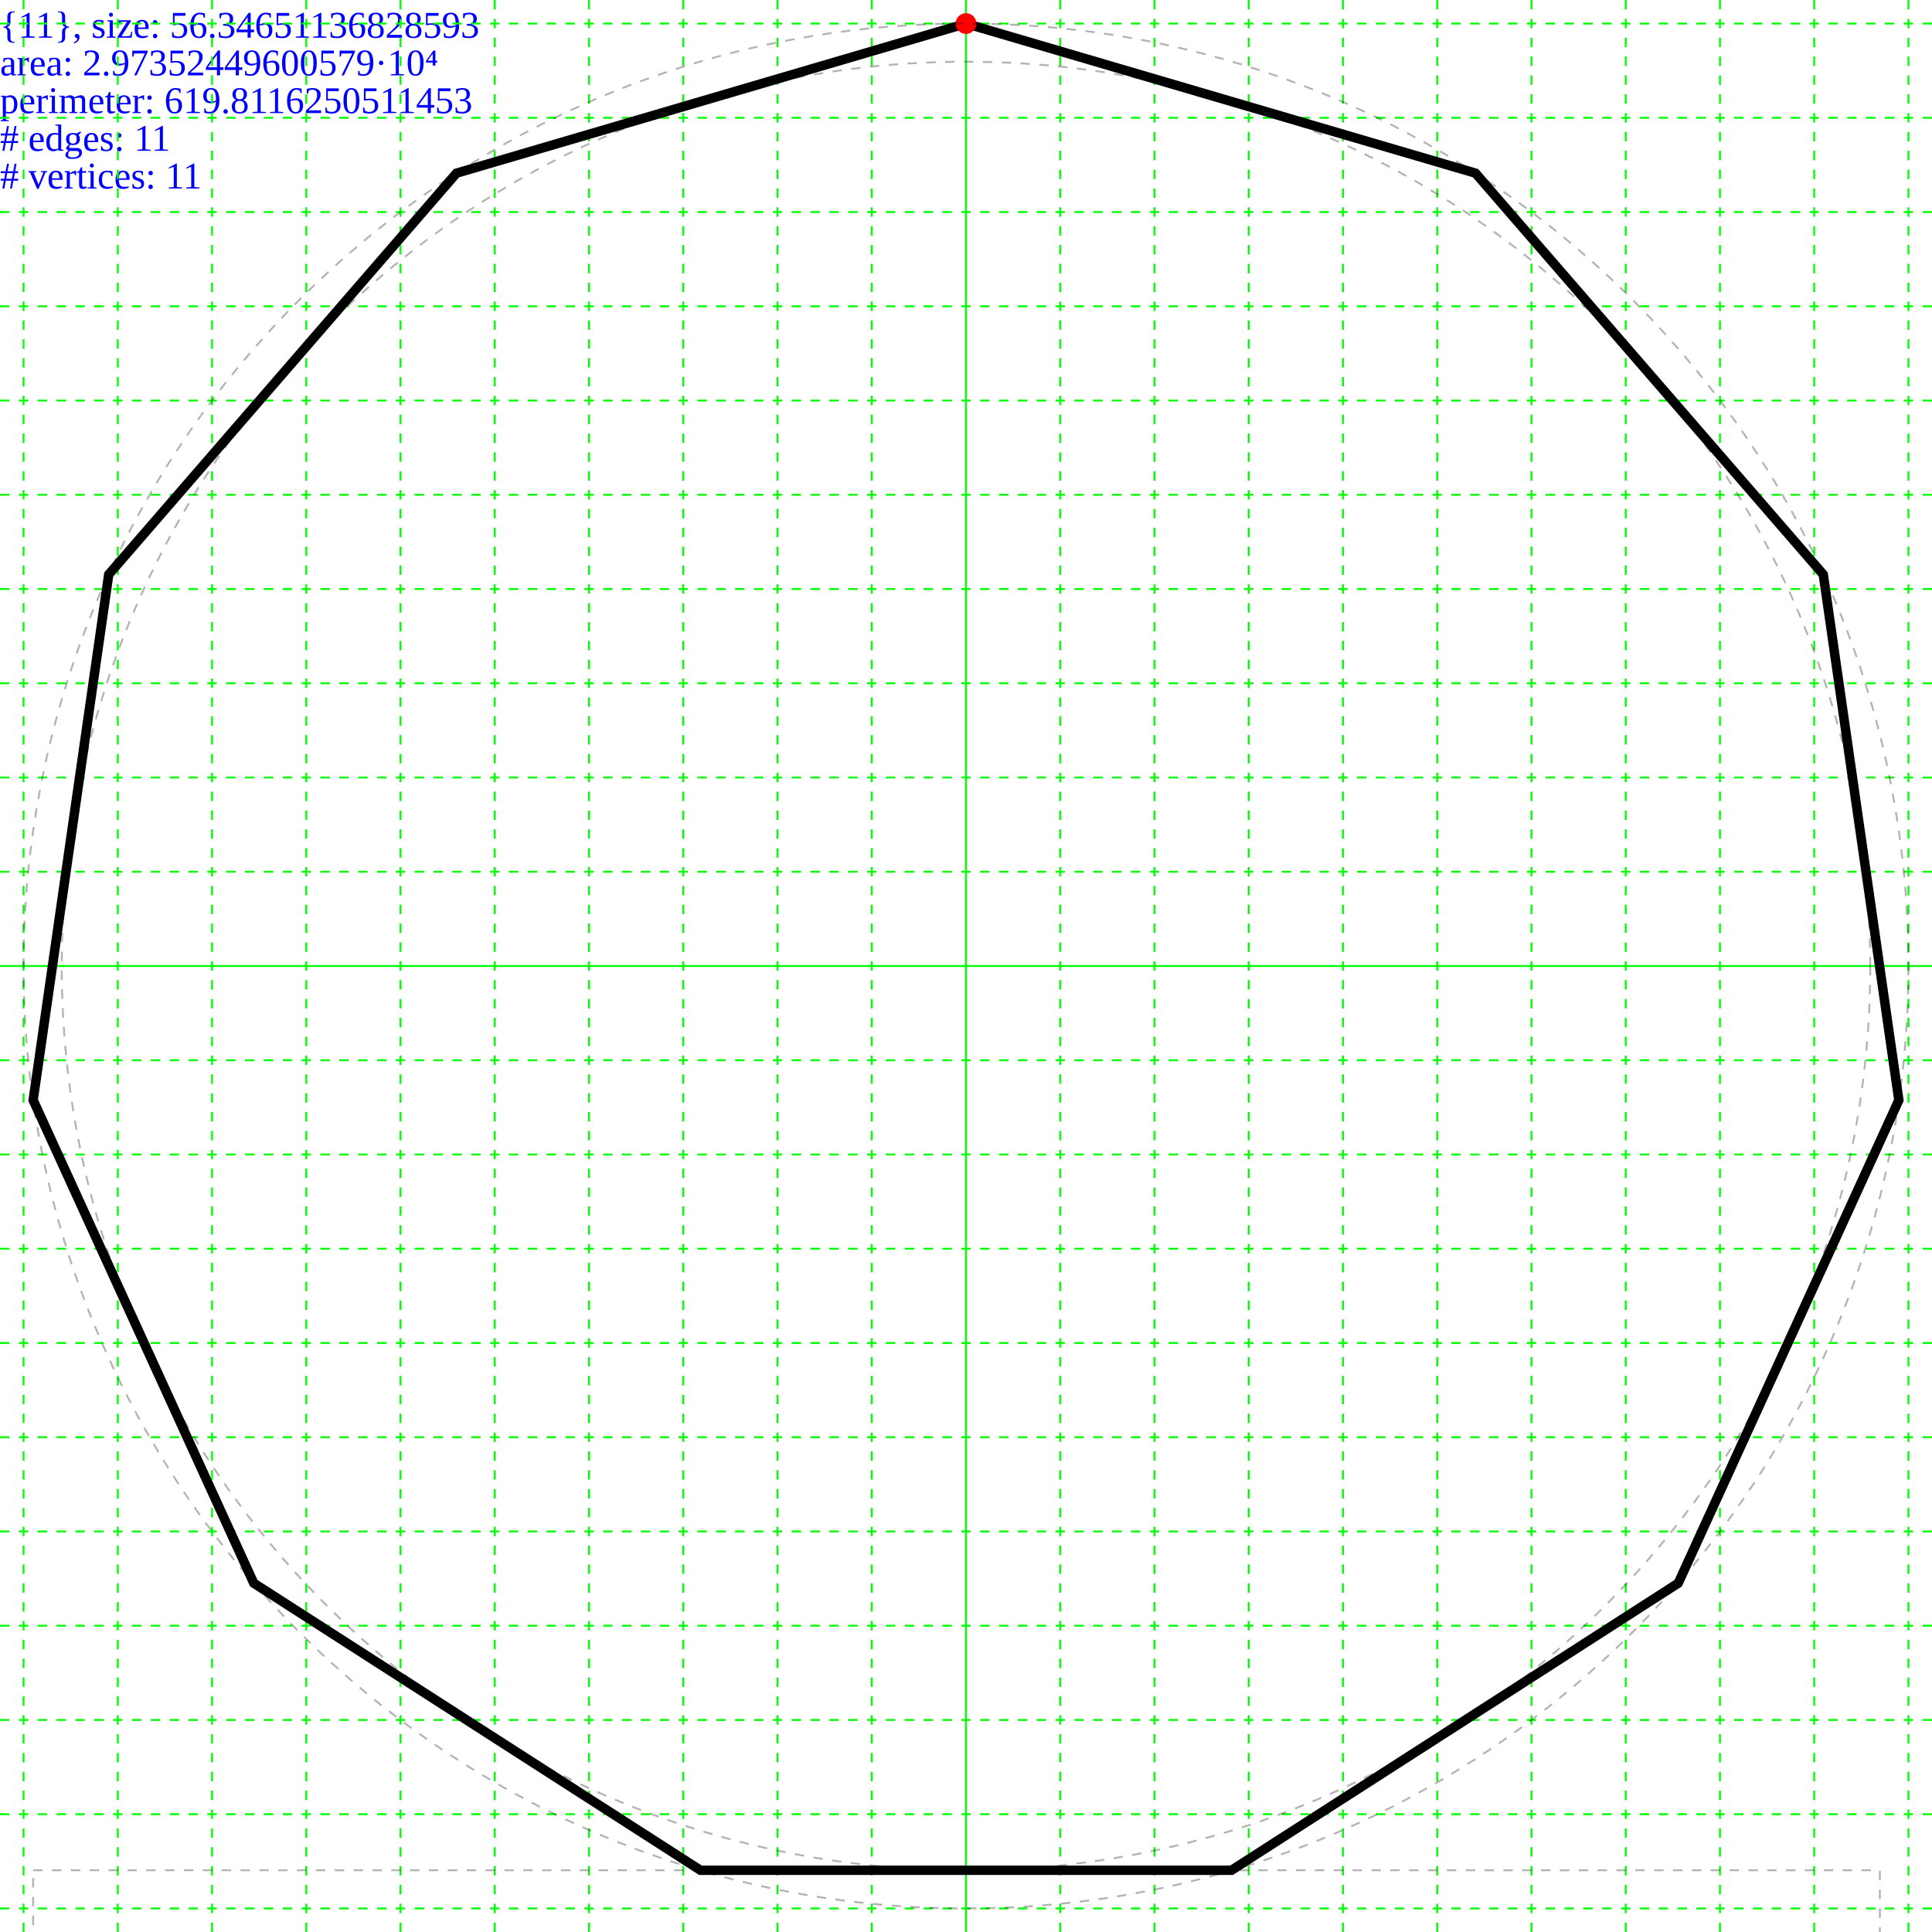
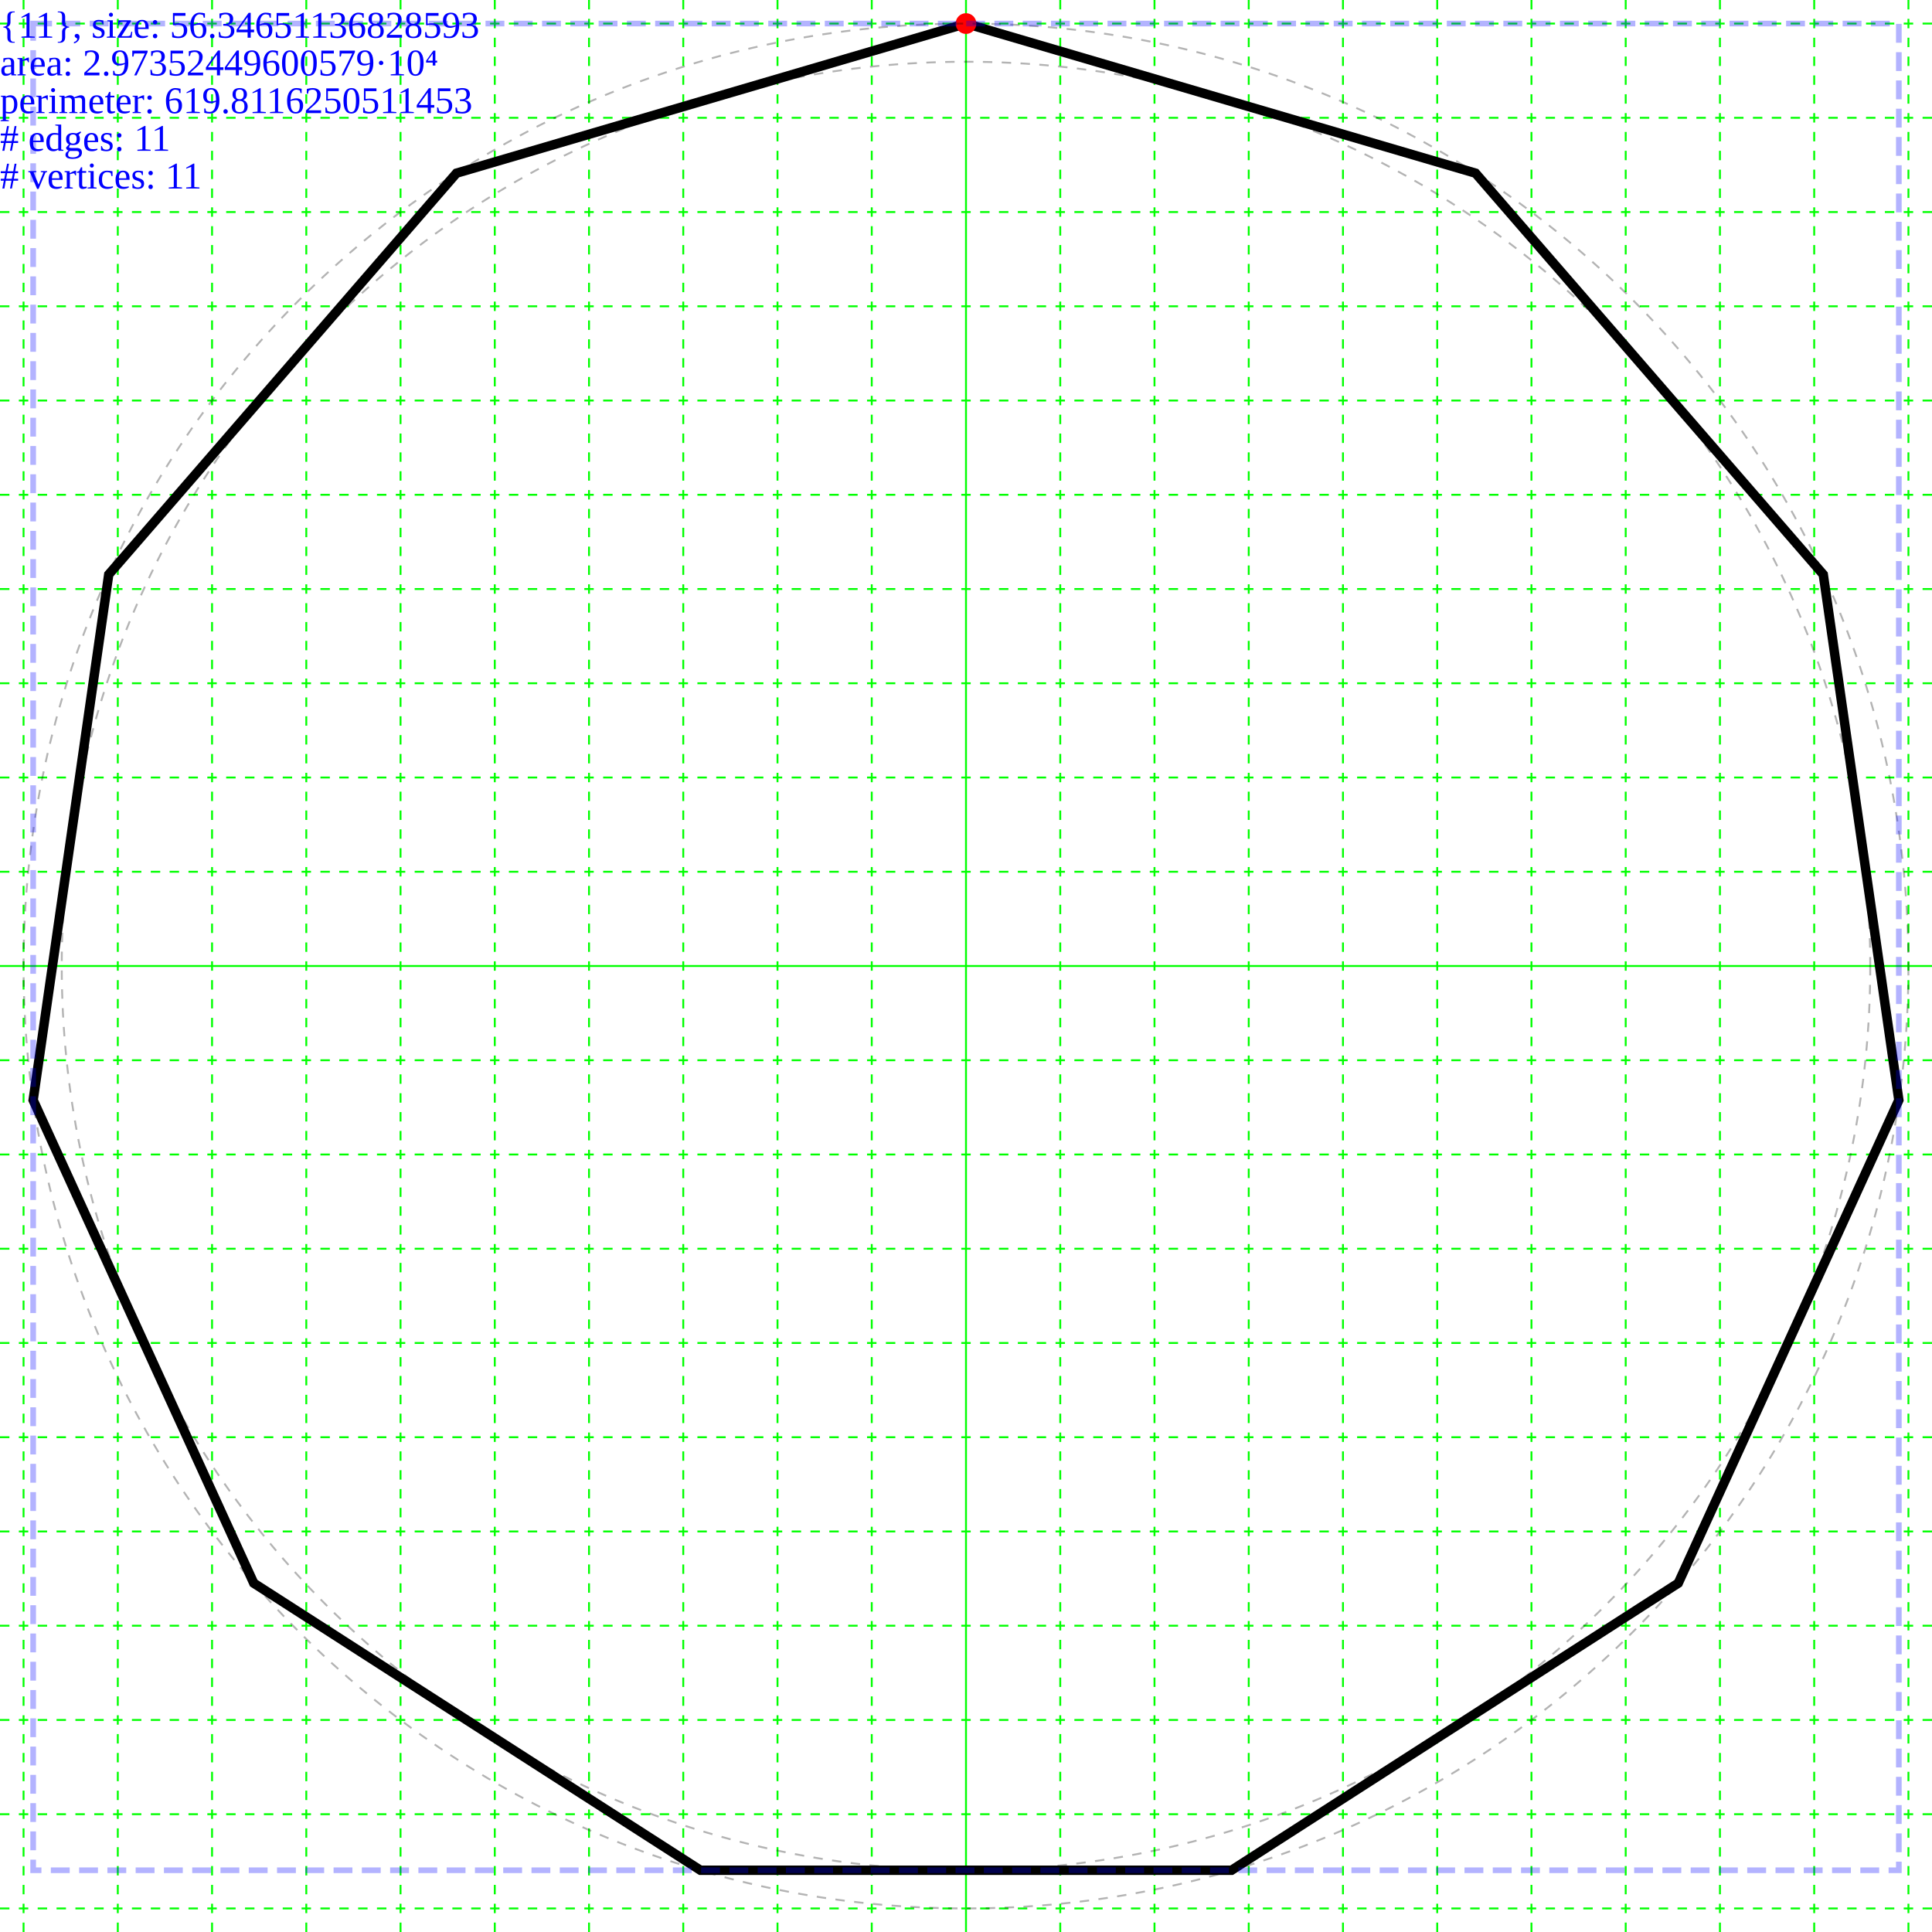
<svg xmlns="http://www.w3.org/2000/svg" height="205.0" width="205.0">
-   <g>
-     <text fill="blue" font-size="4.0" id="info" x="0" y="0">
-       <tspan dy="4.0" x="0">{11}, size: 56.34651136828593</tspan>
-       <tspan dy="4.0" x="0">area: 2.97352449600579·10⁴</tspan>
-       <tspan dy="4.0" x="0">perimeter: 619.8116250511453</tspan>
-       <tspan dy="4.0" x="0"># edges: 11</tspan>
-       <tspan dy="4.0" x="0"># vertices: 11</tspan>
-     </text>
-   </g>
  <g transform="translate(102.5,102.5)">
    <g id="grid">
      <line stroke="#00ff00" stroke-width="0.2" x1="0" x2="0" y1="-102.5" y2="102.5" />
      <line stroke="#00ff00" stroke-dasharray="1,1" stroke-width="0.2" x1="10.0" x2="10.0" y1="-102.5" y2="102.5" />
      <line stroke="#00ff00" stroke-dasharray="1,1" stroke-width="0.2" x1="-10.0" x2="-10.0" y1="-102.5" y2="102.5" />
      <line stroke="#00ff00" stroke-dasharray="1,1" stroke-width="0.2" x1="20.0" x2="20.0" y1="-102.5" y2="102.5" />
      <line stroke="#00ff00" stroke-dasharray="1,1" stroke-width="0.2" x1="-20.0" x2="-20.0" y1="-102.5" y2="102.5" />
      <line stroke="#00ff00" stroke-dasharray="1,1" stroke-width="0.2" x1="30.0" x2="30.0" y1="-102.5" y2="102.5" />
      <line stroke="#00ff00" stroke-dasharray="1,1" stroke-width="0.2" x1="-30.0" x2="-30.0" y1="-102.5" y2="102.5" />
      <line stroke="#00ff00" stroke-dasharray="1,1" stroke-width="0.2" x1="40.0" x2="40.0" y1="-102.5" y2="102.5" />
      <line stroke="#00ff00" stroke-dasharray="1,1" stroke-width="0.2" x1="-40.0" x2="-40.0" y1="-102.5" y2="102.5" />
      <line stroke="#00ff00" stroke-dasharray="1,1" stroke-width="0.2" x1="50.0" x2="50.0" y1="-102.5" y2="102.5" />
      <line stroke="#00ff00" stroke-dasharray="1,1" stroke-width="0.2" x1="-50.0" x2="-50.0" y1="-102.5" y2="102.5" />
      <line stroke="#00ff00" stroke-dasharray="1,1" stroke-width="0.2" x1="60.0" x2="60.0" y1="-102.5" y2="102.5" />
      <line stroke="#00ff00" stroke-dasharray="1,1" stroke-width="0.2" x1="-60.0" x2="-60.0" y1="-102.5" y2="102.5" />
      <line stroke="#00ff00" stroke-dasharray="1,1" stroke-width="0.2" x1="70.0" x2="70.0" y1="-102.5" y2="102.5" />
      <line stroke="#00ff00" stroke-dasharray="1,1" stroke-width="0.2" x1="-70.0" x2="-70.0" y1="-102.5" y2="102.5" />
      <line stroke="#00ff00" stroke-dasharray="1,1" stroke-width="0.2" x1="80.0" x2="80.0" y1="-102.5" y2="102.5" />
      <line stroke="#00ff00" stroke-dasharray="1,1" stroke-width="0.2" x1="-80.0" x2="-80.0" y1="-102.5" y2="102.5" />
      <line stroke="#00ff00" stroke-dasharray="1,1" stroke-width="0.2" x1="90.0" x2="90.0" y1="-102.5" y2="102.5" />
      <line stroke="#00ff00" stroke-dasharray="1,1" stroke-width="0.2" x1="-90.0" x2="-90.0" y1="-102.5" y2="102.5" />
      <line stroke="#00ff00" stroke-dasharray="1,1" stroke-width="0.2" x1="100.0" x2="100.0" y1="-102.5" y2="102.5" />
      <line stroke="#00ff00" stroke-dasharray="1,1" stroke-width="0.2" x1="-100.0" x2="-100.0" y1="-102.5" y2="102.5" />
      <line stroke="#00ff00" stroke-dasharray="1,1" stroke-width="0.2" x1="110.0" x2="110.0" y1="-102.5" y2="102.5" />
      <line stroke="#00ff00" stroke-dasharray="1,1" stroke-width="0.2" x1="-110.0" x2="-110.0" y1="-102.5" y2="102.5" />
      <line stroke="#00ff00" stroke-width="0.2" x1="-102.5" x2="102.5" y1="0" y2="0" />
      <line stroke="#00ff00" stroke-dasharray="1,1" stroke-width="0.2" x1="-102.5" x2="102.5" y1="10.0" y2="10.0" />
      <line stroke="#00ff00" stroke-dasharray="1,1" stroke-width="0.2" x1="-102.5" x2="102.5" y1="-10.0" y2="-10.0" />
      <line stroke="#00ff00" stroke-dasharray="1,1" stroke-width="0.2" x1="-102.5" x2="102.5" y1="20.0" y2="20.0" />
      <line stroke="#00ff00" stroke-dasharray="1,1" stroke-width="0.2" x1="-102.5" x2="102.5" y1="-20.0" y2="-20.0" />
      <line stroke="#00ff00" stroke-dasharray="1,1" stroke-width="0.2" x1="-102.5" x2="102.5" y1="30.0" y2="30.0" />
      <line stroke="#00ff00" stroke-dasharray="1,1" stroke-width="0.2" x1="-102.5" x2="102.5" y1="-30.0" y2="-30.0" />
      <line stroke="#00ff00" stroke-dasharray="1,1" stroke-width="0.2" x1="-102.5" x2="102.5" y1="40.0" y2="40.0" />
      <line stroke="#00ff00" stroke-dasharray="1,1" stroke-width="0.2" x1="-102.5" x2="102.5" y1="-40.0" y2="-40.0" />
      <line stroke="#00ff00" stroke-dasharray="1,1" stroke-width="0.2" x1="-102.5" x2="102.5" y1="50.0" y2="50.0" />
      <line stroke="#00ff00" stroke-dasharray="1,1" stroke-width="0.2" x1="-102.5" x2="102.5" y1="-50.0" y2="-50.0" />
      <line stroke="#00ff00" stroke-dasharray="1,1" stroke-width="0.2" x1="-102.5" x2="102.5" y1="60.0" y2="60.0" />
      <line stroke="#00ff00" stroke-dasharray="1,1" stroke-width="0.2" x1="-102.5" x2="102.5" y1="-60.0" y2="-60.0" />
      <line stroke="#00ff00" stroke-dasharray="1,1" stroke-width="0.2" x1="-102.5" x2="102.5" y1="70.0" y2="70.0" />
      <line stroke="#00ff00" stroke-dasharray="1,1" stroke-width="0.2" x1="-102.5" x2="102.5" y1="-70.0" y2="-70.0" />
      <line stroke="#00ff00" stroke-dasharray="1,1" stroke-width="0.2" x1="-102.5" x2="102.5" y1="80.0" y2="80.0" />
      <line stroke="#00ff00" stroke-dasharray="1,1" stroke-width="0.2" x1="-102.5" x2="102.5" y1="-80.0" y2="-80.0" />
      <line stroke="#00ff00" stroke-dasharray="1,1" stroke-width="0.2" x1="-102.5" x2="102.5" y1="90.0" y2="90.0" />
      <line stroke="#00ff00" stroke-dasharray="1,1" stroke-width="0.2" x1="-102.5" x2="102.5" y1="-90.0" y2="-90.0" />
      <line stroke="#00ff00" stroke-dasharray="1,1" stroke-width="0.2" x1="-102.5" x2="102.5" y1="100.0" y2="100.0" />
      <line stroke="#00ff00" stroke-dasharray="1,1" stroke-width="0.2" x1="-102.5" x2="102.5" y1="-100.0" y2="-100.0" />
      <line stroke="#00ff00" stroke-dasharray="1,1" stroke-width="0.2" x1="-102.5" x2="102.5" y1="110.0" y2="110.0" />
      <line stroke="#00ff00" stroke-dasharray="1,1" stroke-width="0.2" x1="-102.5" x2="102.5" y1="-110.0" y2="-110.0" />
      <line stroke="#00ff00" stroke-dasharray="1,1" stroke-width="0.2" x1="-102.5" x2="102.5" y1="120.0" y2="120.0" />
      <line stroke="#00ff00" stroke-dasharray="1,1" stroke-width="0.2" x1="-102.5" x2="102.5" y1="-120.0" y2="-120.0" />
      <line stroke="#00ff00" stroke-dasharray="1,1" stroke-width="0.2" x1="-102.5" x2="102.5" y1="130.0" y2="130.0" />
      <line stroke="#00ff00" stroke-dasharray="1,1" stroke-width="0.2" x1="-102.5" x2="102.5" y1="-130.0" y2="-130.0" />
      <line stroke="#00ff00" stroke-dasharray="1,1" stroke-width="0.2" x1="-102.5" x2="102.5" y1="140.0" y2="140.0" />
      <line stroke="#00ff00" stroke-dasharray="1,1" stroke-width="0.2" x1="-102.5" x2="102.5" y1="-140.0" y2="-140.0" />
      <line stroke="#00ff00" stroke-dasharray="1,1" stroke-width="0.2" x1="-102.5" x2="102.5" y1="150.0" y2="150.0" />
      <line stroke="#00ff00" stroke-dasharray="1,1" stroke-width="0.2" x1="-102.5" x2="102.5" y1="-150.0" y2="-150.0" />
      <line stroke="#00ff00" stroke-dasharray="1,1" stroke-width="0.2" x1="-102.5" x2="102.5" y1="160.0" y2="160.0" />
      <line stroke="#00ff00" stroke-dasharray="1,1" stroke-width="0.2" x1="-102.5" x2="102.5" y1="-160.0" y2="-160.0" />
      <line stroke="#00ff00" stroke-dasharray="1,1" stroke-width="0.2" x1="-102.5" x2="102.5" y1="170.0" y2="170.0" />
      <line stroke="#00ff00" stroke-dasharray="1,1" stroke-width="0.2" x1="-102.5" x2="102.5" y1="-170.0" y2="-170.0" />
      <line stroke="#00ff00" stroke-dasharray="1,1" stroke-width="0.2" x1="-102.5" x2="102.5" y1="180.0" y2="180.0" />
      <line stroke="#00ff00" stroke-dasharray="1,1" stroke-width="0.2" x1="-102.5" x2="102.5" y1="-180.0" y2="-180.0" />
      <line stroke="#00ff00" stroke-dasharray="1,1" stroke-width="0.2" x1="-102.5" x2="102.5" y1="190.0" y2="190.0" />
      <line stroke="#00ff00" stroke-dasharray="1,1" stroke-width="0.2" x1="-102.5" x2="102.5" y1="-190.0" y2="-190.0" />
      <line stroke="#00ff00" stroke-dasharray="1,1" stroke-width="0.2" x1="-102.5" x2="102.5" y1="200.0" y2="200.0" />
      <line stroke="#00ff00" stroke-dasharray="1,1" stroke-width="0.2" x1="-102.5" x2="102.5" y1="-200.0" y2="-200.0" />
      <line stroke="#00ff00" stroke-dasharray="1,1" stroke-width="0.2" x1="-102.5" x2="102.5" y1="210.0" y2="210.0" />
      <line stroke="#00ff00" stroke-dasharray="1,1" stroke-width="0.2" x1="-102.5" x2="102.5" y1="-210.0" y2="-210.0" />
    </g>
    <g>
      <polygon fill="none" points="6.123233995736765E-15,-100 54.064,-84.125 90.963,-41.542 98.982,14.231 75.575,65.486 28.173,95.949 -28.173,95.949 -75.575,65.486 -98.982,14.231 -90.963,-41.542 -54.064,-84.125" stroke="black" stroke-width="1" />
      <circle cx="6.123233995736765E-15" cy="-100" fill="#ff0000" r="1.1" />
      <circle fill="none" r="95.949" stroke="black" stroke-dasharray="1,1" stroke-opacity="0.3" stroke-width="0.2" />
      <circle fill="none" r="100" stroke="black" stroke-dasharray="1,1" stroke-opacity="0.3" stroke-width="0.2" />
-       <rect fill="none" height="197.964" stroke="black" stroke-dasharray="1,1" stroke-opacity="0.3" stroke-width="0.2" width="195.949" x="-98.982" y="95.949" />
+       <rect fill="none" height="195.949" stroke="blue" stroke-dasharray="2,1" stroke-opacity="0.3" stroke-width="0.6" width="197.964" x="-98.982" y="-100.0" />
    </g>
  </g>
+   <g>
+     <text fill="blue" font-size="4.0" id="info" x="0" y="0">
+       <tspan dy="4.0" x="0">{11}, size: 56.34651136828593</tspan>
+       <tspan dy="4.0" x="0">area: 2.97352449600579·10⁴</tspan>
+       <tspan dy="4.0" x="0">perimeter: 619.8116250511453</tspan>
+       <tspan dy="4.0" x="0"># edges: 11</tspan>
+       <tspan dy="4.0" x="0"># vertices: 11</tspan>
+     </text>
+   </g>
</svg>
